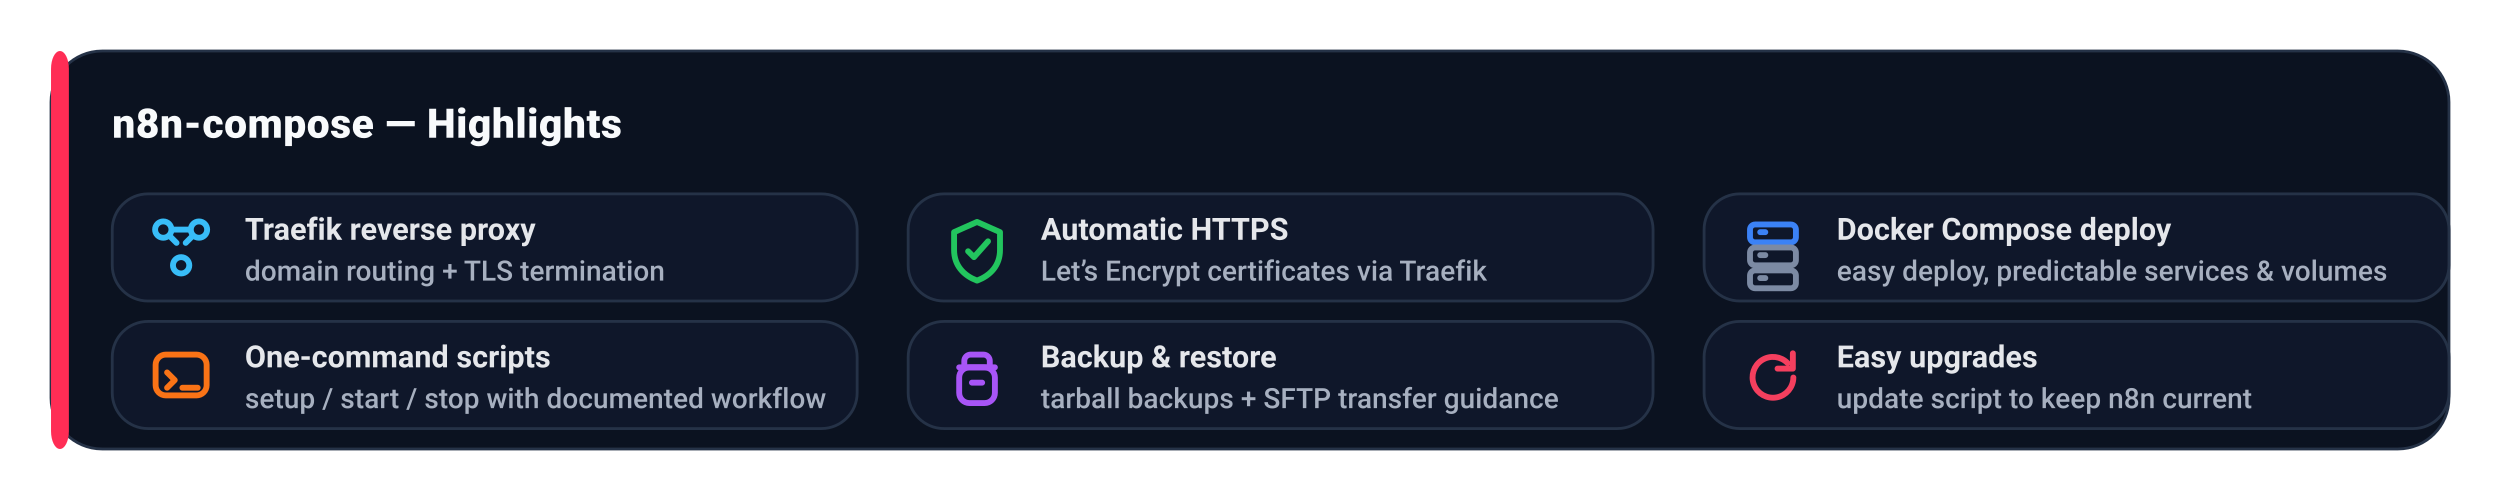
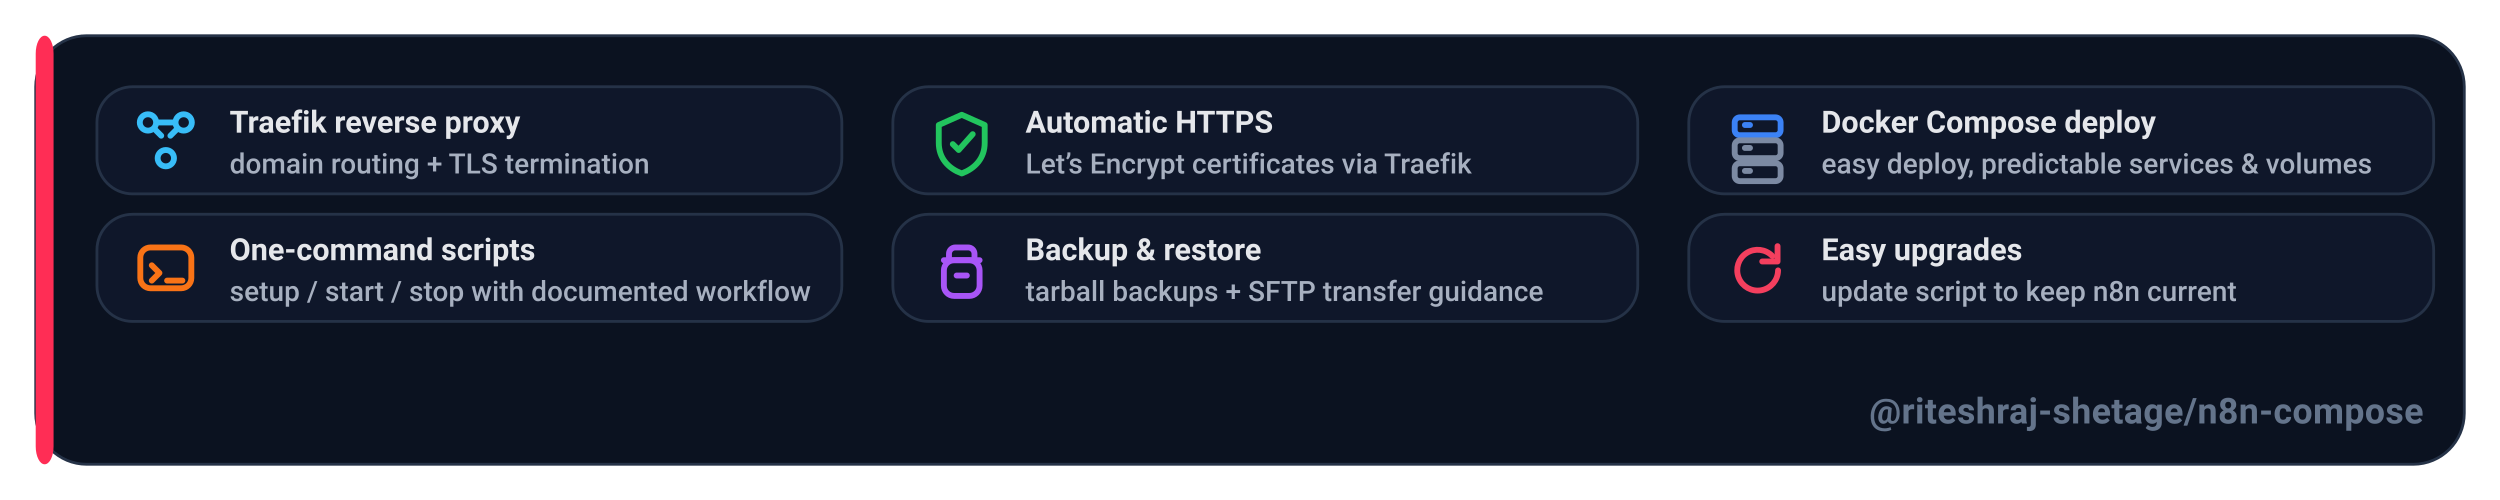
<svg xmlns="http://www.w3.org/2000/svg" width="980" height="196" viewBox="0 0 980 196" role="img" aria-label="n8n-compose highlights (dark)">
  <defs>
    <style>
      .card { fill:#0B1220; stroke:#253247; stroke-width:1.1; }
      .chip { fill:#0F172A; stroke:#253247; stroke-width:1.1; }

-       .title { font: 800 16px ui-sans-serif, system-ui, -apple-system, Segoe UI, Roboto, Helvetica, Arial; fill:#F8FAFC; letter-spacing:0.2px; }
      .chipTitle { font: 750 12px ui-sans-serif, system-ui, -apple-system, Segoe UI, Roboto, Helvetica, Arial; fill:#E5E7EB; }
      .chipSub { font: 500 11px ui-sans-serif, system-ui, -apple-system, Segoe UI, Roboto, Helvetica, Arial; fill:#A7B0C0; }

      .ico { fill:none; stroke-width:2.3; stroke-linecap:round; stroke-linejoin:round; }
      .icoSoft { fill:none; stroke:#7C8AA3; stroke-width:2.3; stroke-linecap:round; stroke-linejoin:round; }

      .c-proxy { stroke:#38BDF8; }
      .c-https { stroke:#22C55E; }
      .c-compose { stroke:#3B82F6; }
      .c-scripts { stroke:#F97316; }
      .c-backup { stroke:#A855F7; }
      .c-upgrade { stroke:#F43F5E; }

      .bar { fill:#FF2D55; }
+ 
+       .footer { font: 600 14px ui-sans-serif, system-ui, -apple-system, Segoe UI, Roboto, Helvetica, Arial; fill:#64748B; letter-spacing:0.15px; }
    </style>
  </defs>
-   <rect x="20" y="20" width="940" height="156" rx="20" class="card" />
-   <rect x="20" y="20" width="7" height="156" rx="7" class="bar" />
-   <text x="44" y="54" class="title">n8n-compose — Highlights</text>
-   <g transform="translate(44,76)">
+   <rect x="14" y="14" width="952" height="168" rx="20" class="card" />
+   <rect x="14" y="14" width="7" height="168" rx="7" class="bar" />
+   <g transform="translate(38,34)">
    <rect x="0" y="0" width="292" height="42" rx="14" class="chip" />
    <g transform="translate(14,8)">
      <circle class="ico c-proxy" cx="6" cy="6" r="3.2" />
      <circle class="ico c-proxy" cx="20" cy="6" r="3.2" />
      <circle class="ico c-proxy" cx="13" cy="20" r="3.2" />
      <path class="ico c-proxy" d="M8.7 8.7L11.2 11.2" />
      <path class="ico c-proxy" d="M17.3 8.7L14.8 11.2" />
      <path class="ico c-proxy" d="M9.5 6H16.5" />
    </g>
    <text x="52" y="18" class="chipTitle">Traefik reverse proxy</text>
    <text x="52" y="34" class="chipSub">domain routing + TLS termination</text>
  </g>
-   <g transform="translate(356,76)">
+   <g transform="translate(350,34)">
    <rect x="0" y="0" width="292" height="42" rx="14" class="chip" />
    <g transform="translate(14,8)">
      <path class="ico c-https" d="M13 3l9 4v7c0 6-3.7 10-9 12-5.3-2-9-6-9-12V7l9-4z" />
      <path class="ico c-https" d="M9.5 14.5l2.3 2.3 5.5-6.2" />
    </g>
    <text x="52" y="18" class="chipTitle">Automatic HTTPS</text>
    <text x="52" y="34" class="chipSub">Let’s Encrypt certificates via Traefik</text>
  </g>
-   <g transform="translate(668,76)">
+   <g transform="translate(662,34)">
    <rect x="0" y="0" width="292" height="42" rx="14" class="chip" />
    <g transform="translate(14,8)">
      <rect class="ico c-compose" x="4" y="4" width="18" height="7" rx="2" />
      <rect class="icoSoft" x="4" y="13" width="18" height="7" rx="2" />
      <rect class="icoSoft" x="4" y="22" width="18" height="7" rx="2" />
      <path class="ico c-compose" d="M8 7h2" />
      <path class="icoSoft" d="M8 16h2M8 25h2" />
    </g>
    <text x="52" y="18" class="chipTitle">Docker Compose deploy</text>
    <text x="52" y="34" class="chipSub">easy deploy, predictable services &amp; volumes</text>
  </g>
-   <g transform="translate(44,126)">
+   <g transform="translate(38,84)">
    <rect x="0" y="0" width="292" height="42" rx="14" class="chip" />
    <g transform="translate(14,8)">
      <rect class="ico c-scripts" x="3" y="5" width="20" height="16" rx="4" />
      <path class="ico c-scripts" d="M7.5 12l3 3-3 3" />
      <path class="ico c-scripts" d="M13.5 18h6" />
    </g>
    <text x="52" y="18" class="chipTitle">One-command scripts</text>
    <text x="52" y="34" class="chipSub">setup / start / stop with documented workflow</text>
  </g>
-   <g transform="translate(356,126)">
+   <g transform="translate(350,84)">
    <rect x="0" y="0" width="292" height="42" rx="14" class="chip" />
    <g transform="translate(14,8)">
      <path class="ico c-backup" d="M6 10h14" />
      <path class="ico c-backup" d="M8 10V7.5A2.5 2.5 0 0 1 10.5 5h5A2.5 2.5 0 0 1 18 7.5V10" />
      <rect class="ico c-backup" x="6" y="10" width="14" height="14" rx="4" />
      <path class="ico c-backup" d="M11 16h4" />
    </g>
    <text x="52" y="18" class="chipTitle">Backup &amp; restore</text>
    <text x="52" y="34" class="chipSub">tarball backups + SFTP transfer guidance</text>
  </g>
-   <g transform="translate(668,126)">
+   <g transform="translate(662,84)">
    <rect x="0" y="0" width="292" height="42" rx="14" class="chip" />
    <g transform="translate(14,8)">
      <path class="ico c-upgrade" d="M21 14a8 8 0 1 1-2.2-5.6" />
      <path class="ico c-upgrade" d="M20.8 4.5v6h-6" />
    </g>
    <text x="52" y="18" class="chipTitle">Easy upgrades</text>
    <text x="52" y="34" class="chipSub">update script to keep n8n current</text>
  </g>
+   <text x="950" y="166" text-anchor="end" class="footer">@riteshraj-shetage/n8n-compose</text>
</svg>
